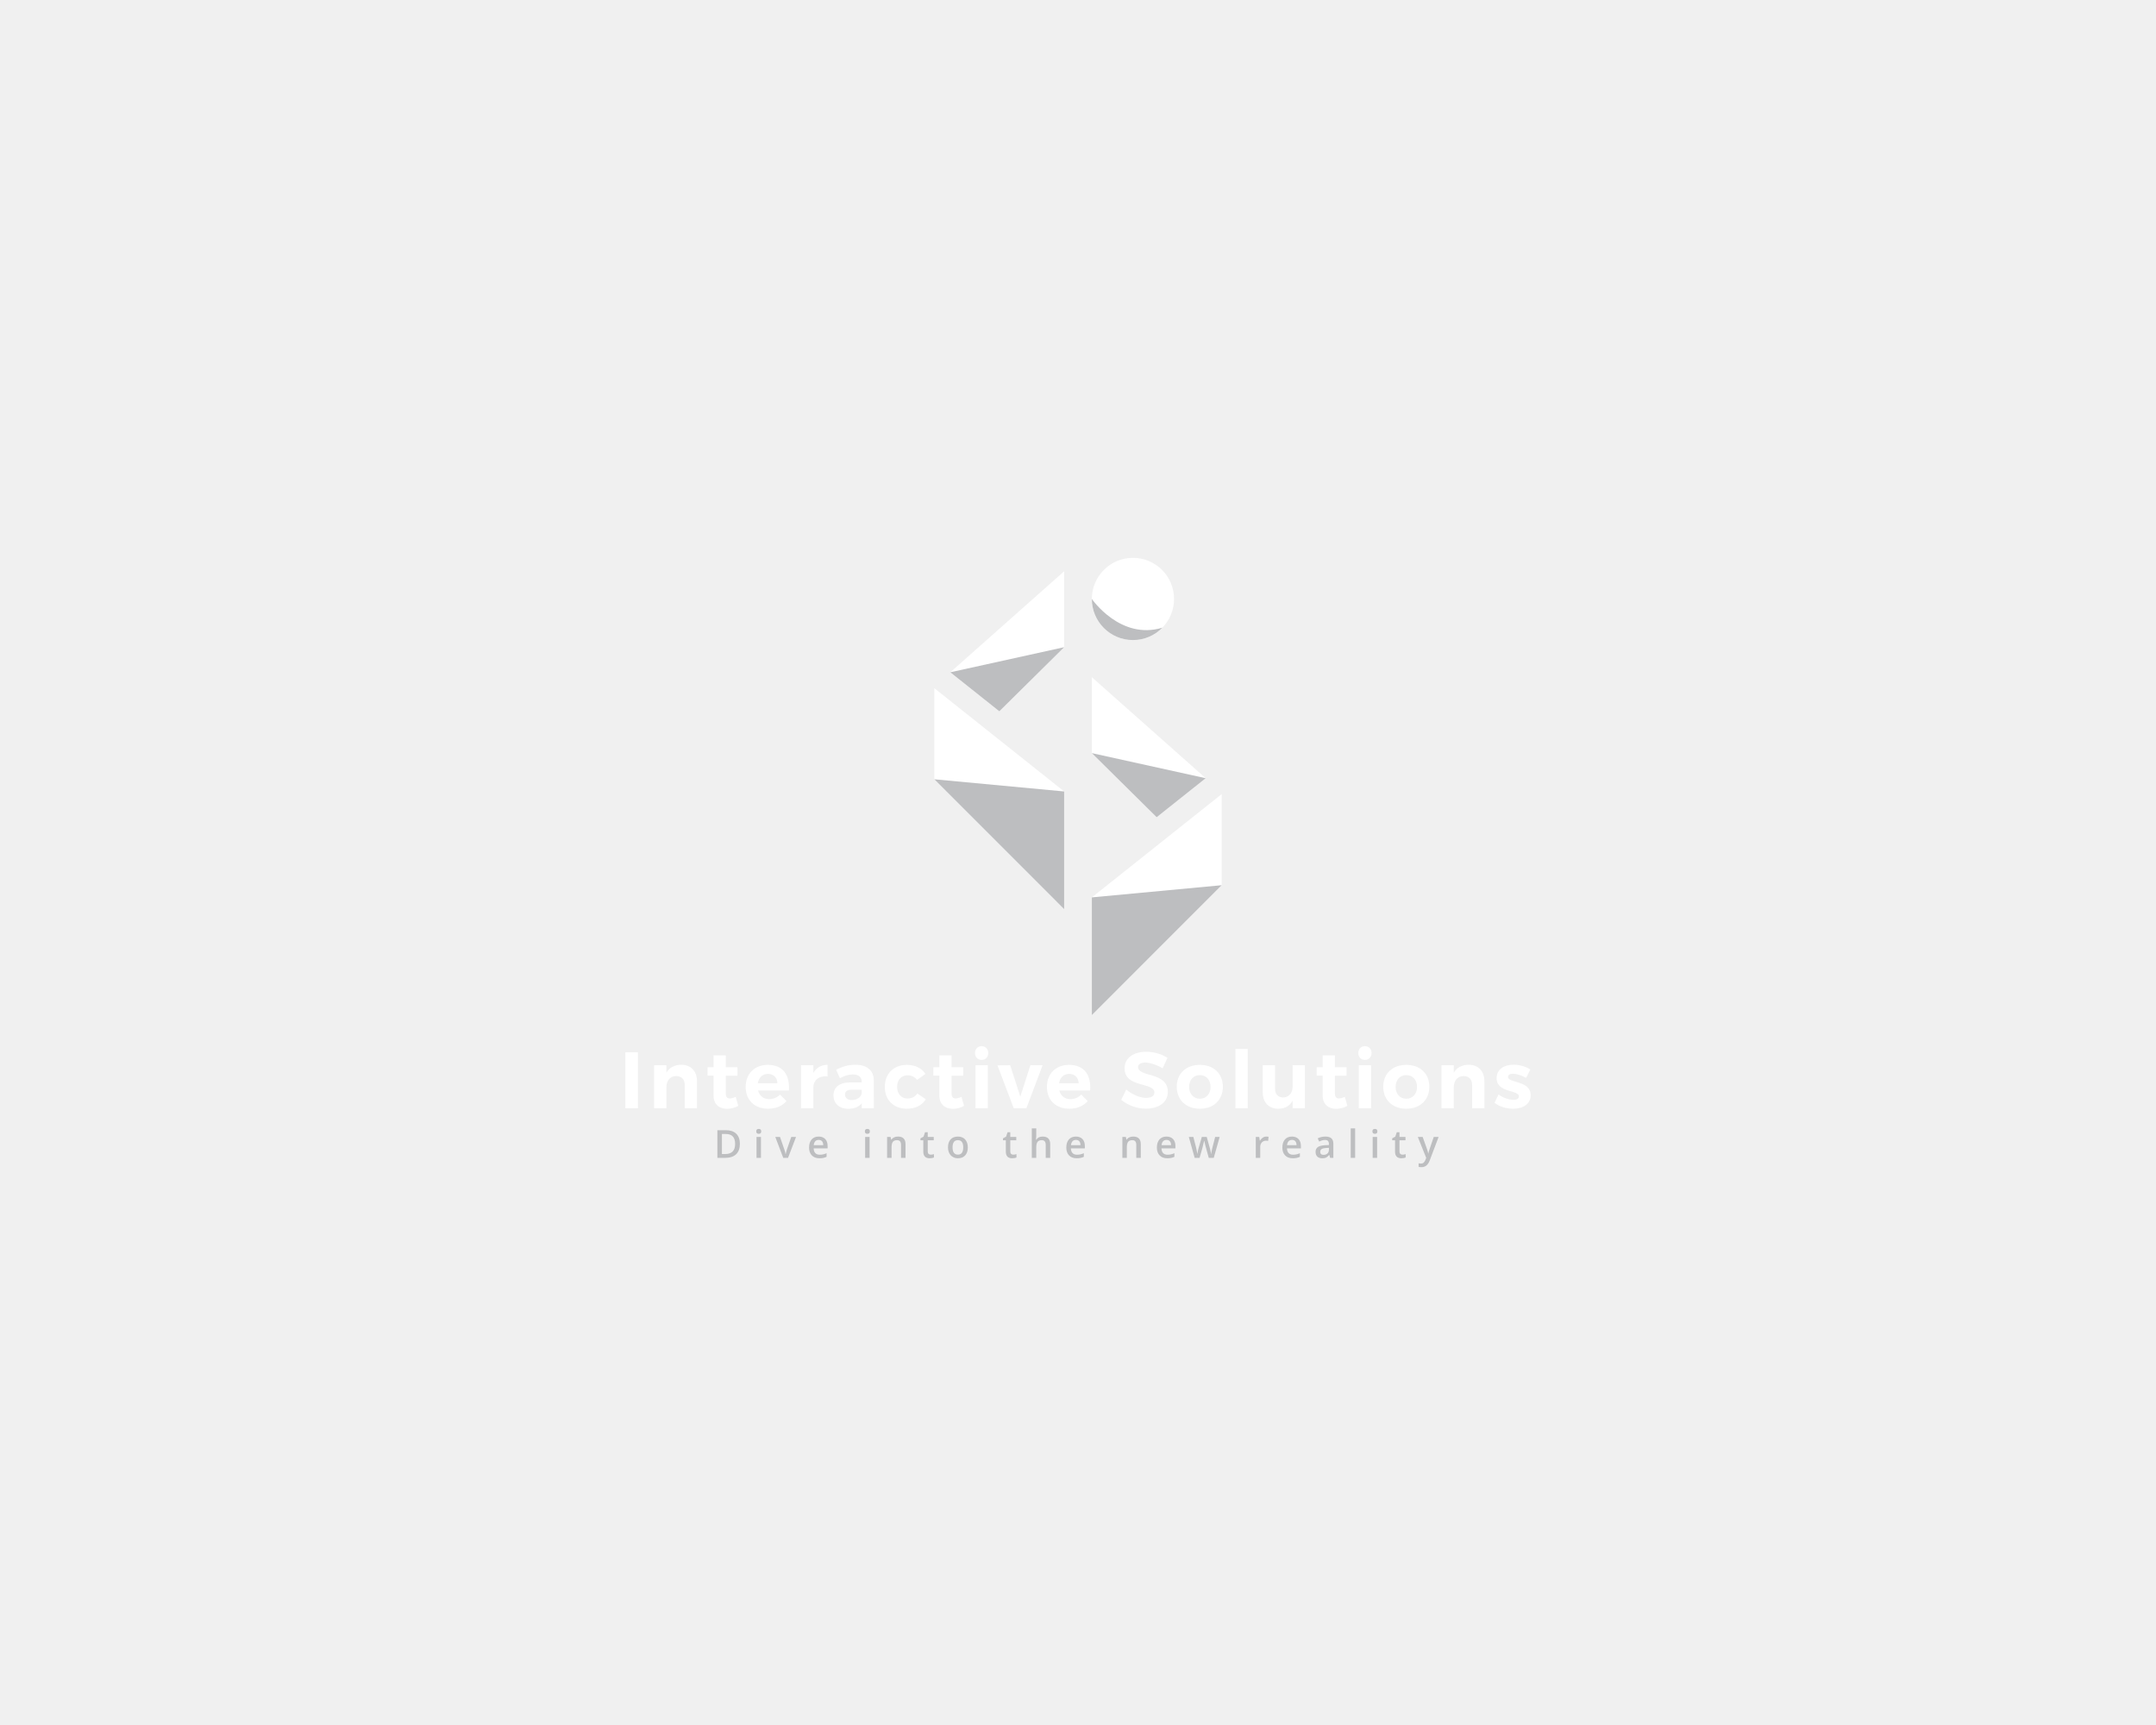
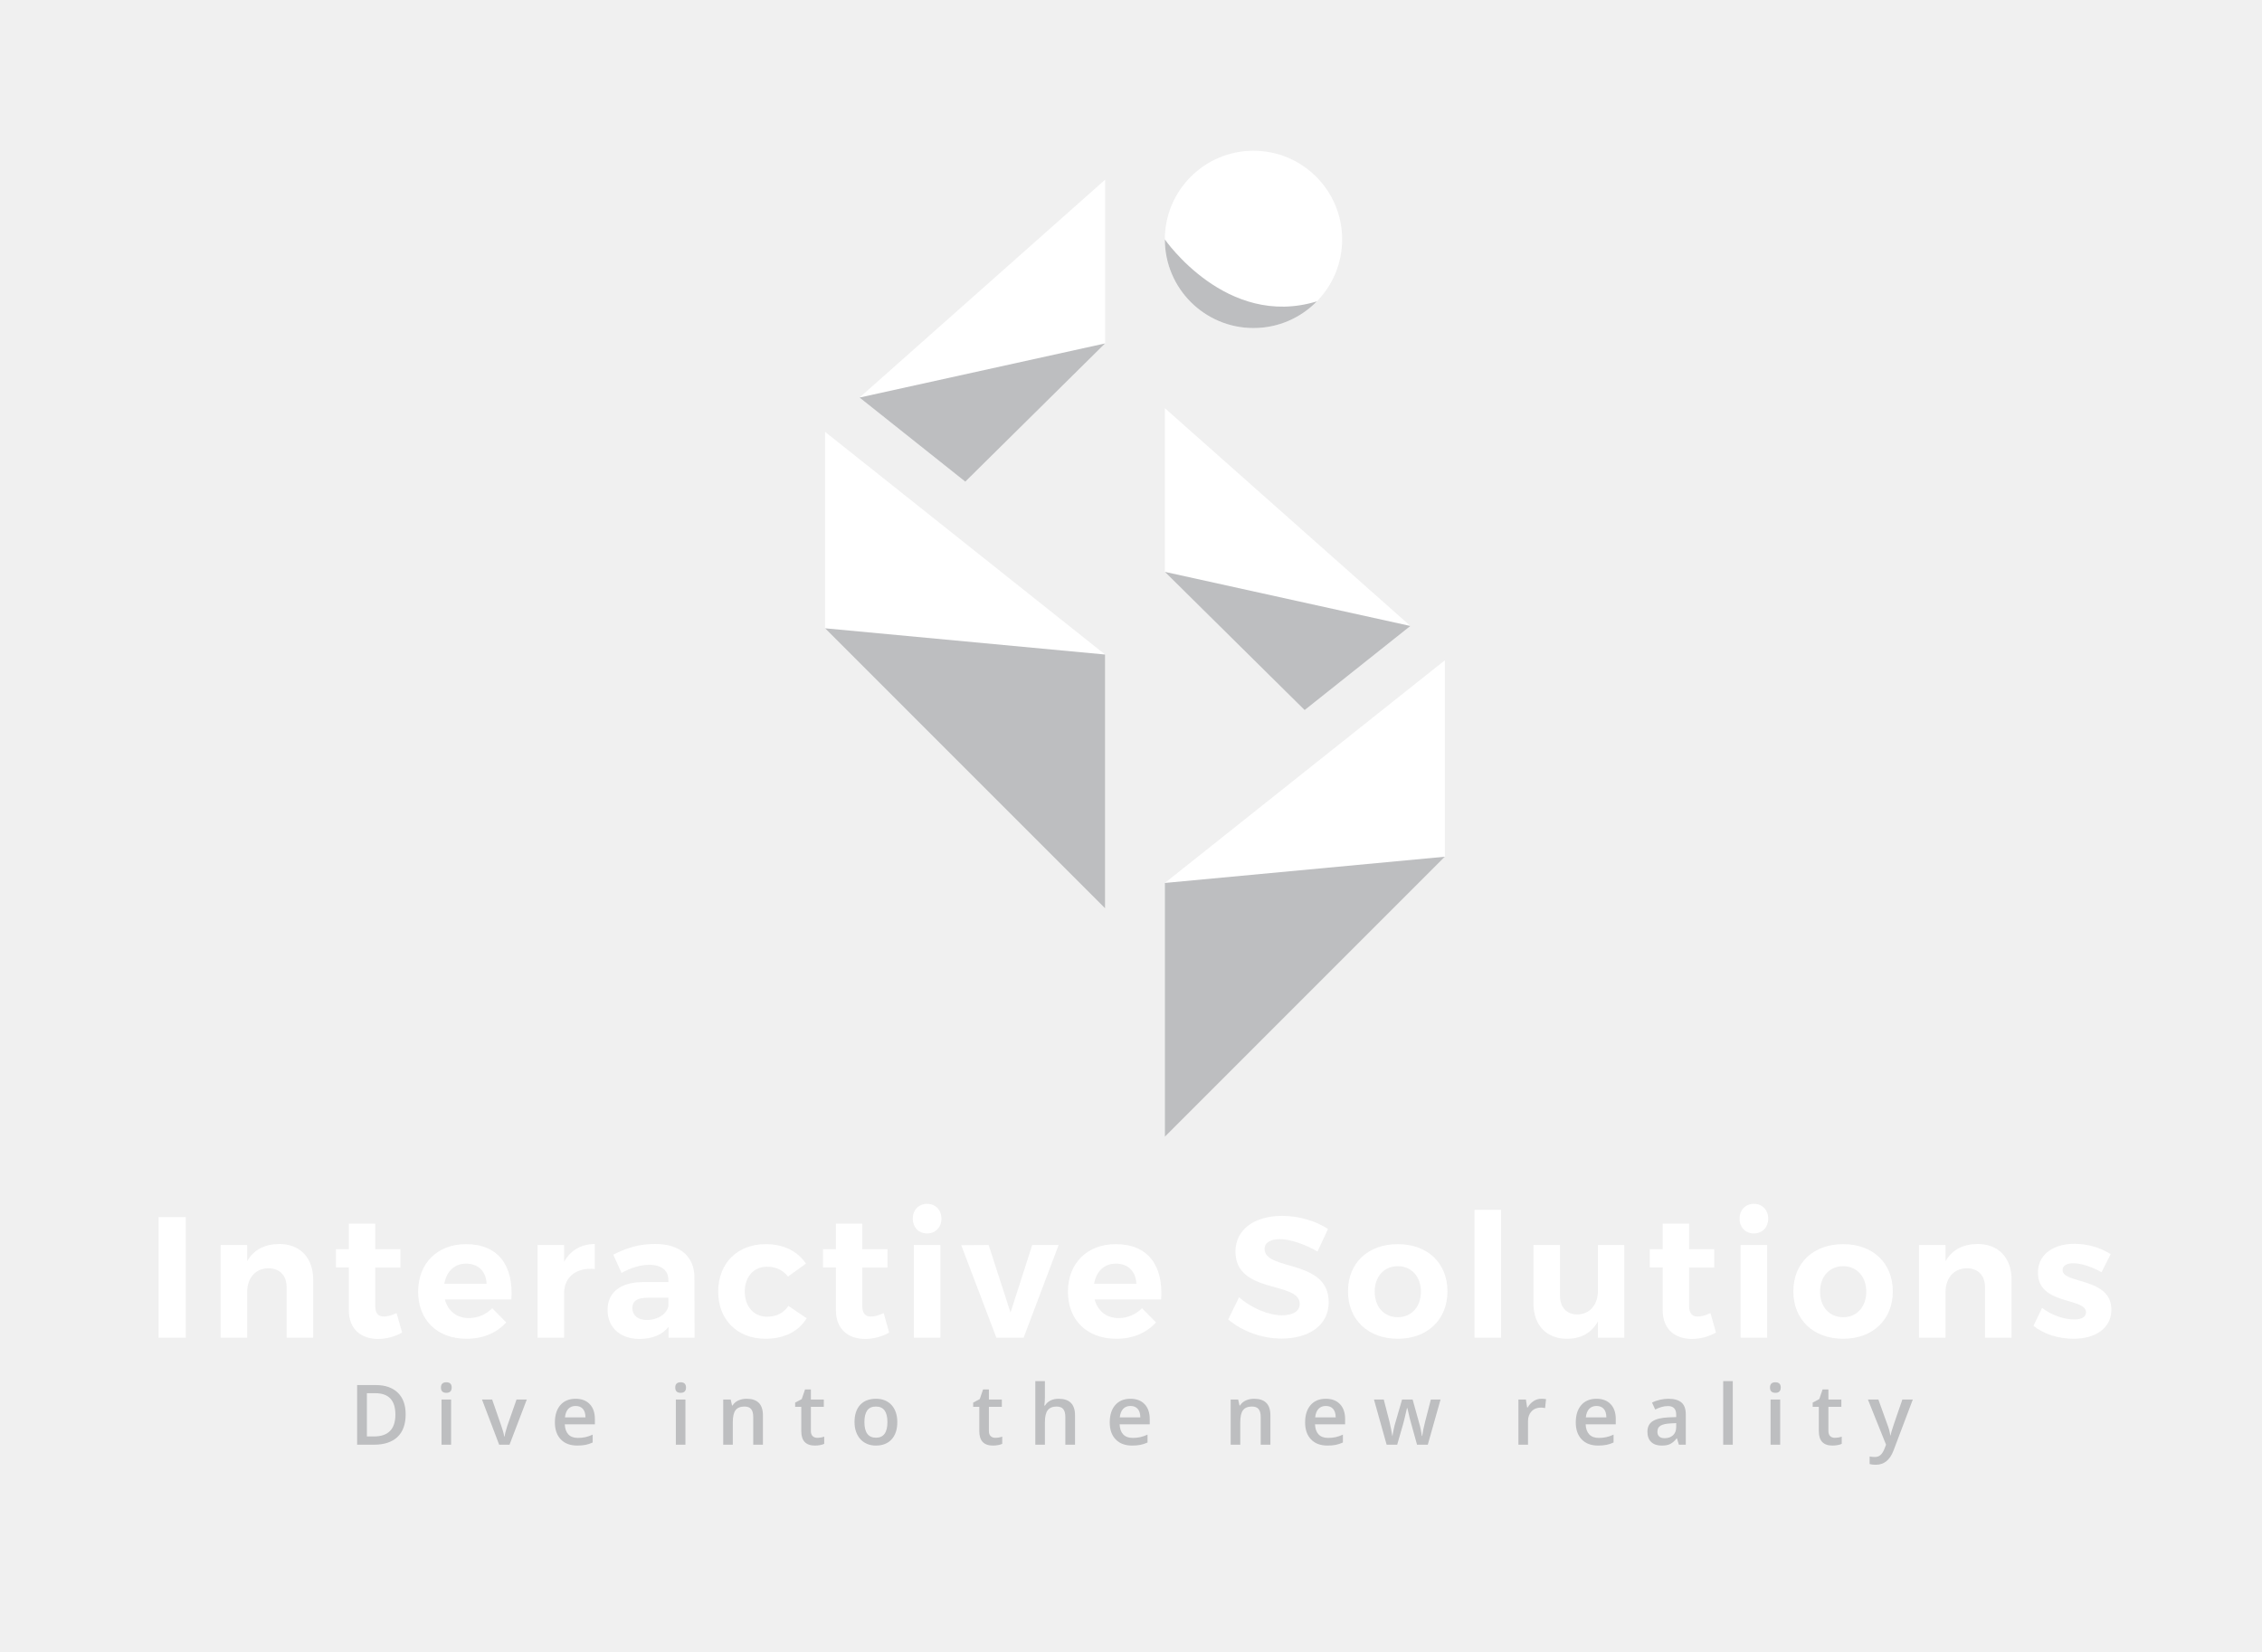
- <svg xmlns="http://www.w3.org/2000/svg" version="1.1" id="Layer_1" x="0px" y="0px" width="2500px" height="2000px" viewBox="0 0 2500 2000" enable-background="new 0 0 2500 2000" xml:space="preserve">
+ <svg xmlns="http://www.w3.org/2000/svg" xml:space="preserve" viewBox="639.868 565.732 1216 888" y="0px" x="0px" id="Layer_1" version="1.1" style="max-height: 500px" width="1216" height="888">
  <g>
    <g>
      <g>
-         <path fill="#FFFFFF" d="M725.113,1284.935v-64.861h14.64v64.861H725.113z" />
-         <path fill="#FFFFFF" d="M808.226,1253.617v31.317h-14.27v-27.149c0-6.299-3.706-10.191-9.821-10.191     c-7.134,0.094-11.397,5.466-11.397,12.787v24.554h-14.269v-49.851h14.269v8.711c3.521-6.208,9.451-9.175,17.234-9.266     C801.091,1234.529,808.226,1241.94,808.226,1253.617z" />
-         <path fill="#FFFFFF" d="M856.035,1282.154c-3.707,2.132-8.34,3.429-12.972,3.429c-8.896,0-15.66-5.096-15.66-15.38v-23.073     h-6.949v-9.82h6.949v-13.715h14.177v13.715h13.528v9.913H841.58v20.571c0,4.17,1.761,5.837,4.819,5.744     c1.853,0,4.077-0.648,6.671-1.852L856.035,1282.154z" />
-         <path fill="#FFFFFF" d="M914.779,1264.363h-35.766c1.667,6.304,6.486,10.01,12.88,10.01c4.725,0,9.173-1.854,12.602-5.282     l7.505,7.598c-5.004,5.56-12.325,8.804-21.313,8.804c-15.937,0-26.037-10.193-26.037-25.296c0-15.383,10.47-25.576,25.667-25.576     C907.829,1234.62,915.982,1246.204,914.779,1264.363z M901.436,1255.934c-0.185-6.579-4.447-10.842-11.026-10.842     c-6.301,0-10.563,4.263-11.675,10.842H901.436z" />
-         <path fill="#FFFFFF" d="M943.129,1244.072c3.428-6.114,9.08-9.452,16.493-9.543v13.436c-10.192-0.926-16.493,4.54-16.493,12.973     v23.997h-14.27v-49.851h14.27V1244.072z" />
-         <path fill="#FFFFFF" d="M999.279,1279.098c-3.336,4.17-8.71,6.485-15.661,6.485c-10.656,0-17.142-6.485-17.142-15.566     c0-9.358,6.764-14.919,18.995-15.009h13.714v-0.929c0-5.279-3.521-8.34-10.377-8.34c-4.449,0-9.637,1.483-14.826,4.356     l-4.448-9.822c7.413-3.706,13.806-5.744,22.517-5.744c13.343,0,21.033,6.67,21.126,17.883l0.093,32.522h-13.991V1279.098z      M999.186,1267.888v-4.45h-11.212c-5.467,0-8.155,1.668-8.155,5.653c0,3.799,2.966,6.301,7.784,6.301     C993.626,1275.392,998.352,1272.148,999.186,1267.888z" />
-         <path fill="#FFFFFF" d="M1073.125,1245.092l-9.637,6.949c-2.687-3.335-6.486-5.376-11.397-5.279     c-6.949,0-11.859,5.372-11.859,13.341c0,8.063,4.911,13.528,11.859,13.528c5.097,0,9.081-1.944,11.583-5.837l9.822,6.672     c-4.169,6.947-11.953,11.026-22.145,11.026c-15.104,0-25.389-10.193-25.389-25.296c0-15.289,10.286-25.576,25.574-25.576     C1061.08,1234.62,1068.677,1238.419,1073.125,1245.092z" />
-         <path fill="#FFFFFF" d="M1117.876,1282.154c-3.707,2.132-8.34,3.429-12.974,3.429c-8.894,0-15.658-5.096-15.658-15.38v-23.073     h-6.95v-9.82h6.95v-13.715h14.177v13.715h13.528v9.913h-13.528v20.571c0,4.17,1.76,5.837,4.818,5.744     c1.853,0,4.078-0.648,6.671-1.852L1117.876,1282.154z" />
-         <path fill="#FFFFFF" d="M1145.949,1220.908c0,4.631-3.151,7.969-7.691,7.969c-4.54,0-7.69-3.338-7.69-7.969     c0-4.635,3.15-7.969,7.69-7.969C1142.798,1212.939,1145.949,1216.273,1145.949,1220.908z M1131.124,1284.935v-49.851h14.27     v49.851H1131.124z" />
-         <path fill="#FFFFFF" d="M1175.505,1284.935l-18.902-49.757l14.732-0.094l11.768,36.322l11.675-36.322h14.178l-18.811,49.851     H1175.505z" />
-         <path fill="#FFFFFF" d="M1264.085,1264.363h-35.766c1.667,6.304,6.485,10.01,12.88,10.01c4.725,0,9.172-1.854,12.6-5.282     l7.507,7.598c-5.003,5.56-12.323,8.804-21.313,8.804c-15.938,0-26.036-10.193-26.036-25.296c0-15.383,10.47-25.576,25.665-25.576     C1257.137,1234.62,1265.29,1246.204,1264.085,1264.363z M1250.742,1255.934c-0.184-6.579-4.447-10.842-11.026-10.842     c-6.301,0-10.563,4.263-11.676,10.842H1250.742z" />
-         <path fill="#FFFFFF" d="M1353.774,1226.468l-5.652,12.138c-6.857-4.076-15.011-6.672-20.2-6.672     c-4.911,0-8.247,1.761-8.247,5.282c0,11.954,34.563,5.282,34.47,28.631c0,12.696-11.025,19.552-25.389,19.552     c-10.655,0-21.313-4.076-28.632-10.284l5.837-11.954c6.672,5.931,16.123,9.729,22.98,9.729c6.023,0,9.636-2.223,9.636-6.208     c0-12.231-34.562-5.096-34.562-28.076c0-11.768,10.1-19.181,25.111-19.181     C1338.208,1219.425,1347.287,1222.204,1353.774,1226.468z" />
-         <path fill="#FFFFFF" d="M1417.983,1260.01c0,15.195-10.748,25.482-26.686,25.482c-16.029,0-26.779-10.287-26.779-25.482     c0-15.289,10.75-25.39,26.779-25.39C1407.235,1234.62,1417.983,1244.721,1417.983,1260.01z M1378.881,1260.196     c0,8.152,5.005,13.712,12.417,13.712c7.32,0,12.416-5.56,12.416-13.712c0-8.155-5.096-13.715-12.416-13.715     C1383.886,1246.481,1378.881,1252.041,1378.881,1260.196z" />
-         <path fill="#FFFFFF" d="M1432.527,1284.935v-68.754h14.27v68.754H1432.527z" />
-         <path fill="#FFFFFF" d="M1513.048,1284.935h-14.179v-8.801c-3.429,6.301-9.173,9.358-16.679,9.358     c-11.025,0-17.977-7.32-17.977-19.088v-31.32h14.271v27.241c0,6.302,3.612,10.101,9.358,10.101     c6.856-0.091,11.025-5.467,11.025-12.693v-24.648h14.179V1284.935z" />
-         <path fill="#FFFFFF" d="M1562.338,1282.154c-3.707,2.132-8.34,3.429-12.974,3.429c-8.896,0-15.658-5.096-15.658-15.38v-23.073     h-6.95v-9.82h6.95v-13.715h14.176v13.715h13.528v9.913h-13.528v20.571c0,4.17,1.761,5.837,4.819,5.744     c1.852,0,4.077-0.648,6.673-1.852L1562.338,1282.154z" />
-         <path fill="#FFFFFF" d="M1590.411,1220.908c0,4.631-3.149,7.969-7.69,7.969c-4.542,0-7.691-3.338-7.691-7.969     c0-4.635,3.149-7.969,7.691-7.969C1587.262,1212.939,1590.411,1216.273,1590.411,1220.908z M1575.585,1284.935v-49.851h14.27     v49.851H1575.585z" />
-         <path fill="#FFFFFF" d="M1657.401,1260.01c0,15.195-10.75,25.482-26.688,25.482c-16.029,0-26.778-10.287-26.778-25.482     c0-15.289,10.749-25.39,26.778-25.39C1646.651,1234.62,1657.401,1244.721,1657.401,1260.01z M1618.299,1260.196     c0,8.152,5.004,13.712,12.415,13.712c7.321,0,12.416-5.56,12.416-13.712c0-8.155-5.095-13.715-12.416-13.715     C1623.303,1246.481,1618.299,1252.041,1618.299,1260.196z" />
-         <path fill="#FFFFFF" d="M1721.24,1253.617v31.317h-14.27v-27.149c0-6.299-3.707-10.191-9.823-10.191     c-7.134,0.094-11.396,5.466-11.396,12.787v24.554h-14.269v-49.851h14.269v8.711c3.521-6.208,9.452-9.175,17.235-9.266     C1714.105,1234.529,1721.24,1241.94,1721.24,1253.617z" />
-         <path fill="#FFFFFF" d="M1774.516,1239.996l-4.91,9.729c-5.467-3.061-11.025-4.818-15.197-4.818c-3.336,0-5.744,1.11-5.744,3.706     c0,7.504,26.314,3.705,26.223,21.313c0,10.19-8.988,15.566-20.294,15.566c-8.062,0-15.938-2.412-21.589-6.949l4.633-9.639     c5.189,3.985,11.859,6.21,17.327,6.21c3.616,0,6.301-1.206,6.301-3.892c0-7.969-25.851-3.706-25.851-21.22     c0-10.284,8.801-15.566,19.645-15.566C1761.913,1234.437,1768.956,1236.475,1774.516,1239.996z" />
+         <path d="M725.113,1284.935v-64.861h14.64v64.861H725.113z" fill="#FFFFFF" />
+         <path d="M808.226,1253.617v31.317h-14.27v-27.149c0-6.299-3.706-10.191-9.821-10.191     c-7.134,0.094-11.397,5.466-11.397,12.787v24.554h-14.269v-49.851h14.269v8.711c3.521-6.208,9.451-9.175,17.234-9.266     C801.091,1234.529,808.226,1241.94,808.226,1253.617z" fill="#FFFFFF" />
+         <path d="M856.035,1282.154c-3.707,2.132-8.34,3.429-12.972,3.429c-8.896,0-15.66-5.096-15.66-15.38v-23.073     h-6.949v-9.82h6.949v-13.715h14.177v13.715h13.528v9.913H841.58v20.571c0,4.17,1.761,5.837,4.819,5.744     c1.853,0,4.077-0.648,6.671-1.852L856.035,1282.154z" fill="#FFFFFF" />
+         <path d="M914.779,1264.363h-35.766c1.667,6.304,6.486,10.01,12.88,10.01c4.725,0,9.173-1.854,12.602-5.282     l7.505,7.598c-5.004,5.56-12.325,8.804-21.313,8.804c-15.937,0-26.037-10.193-26.037-25.296c0-15.383,10.47-25.576,25.667-25.576     C907.829,1234.62,915.982,1246.204,914.779,1264.363z M901.436,1255.934c-0.185-6.579-4.447-10.842-11.026-10.842     c-6.301,0-10.563,4.263-11.675,10.842H901.436z" fill="#FFFFFF" />
+         <path d="M943.129,1244.072c3.428-6.114,9.08-9.452,16.493-9.543v13.436c-10.192-0.926-16.493,4.54-16.493,12.973     v23.997h-14.27v-49.851h14.27V1244.072z" fill="#FFFFFF" />
+         <path d="M999.279,1279.098c-3.336,4.17-8.71,6.485-15.661,6.485c-10.656,0-17.142-6.485-17.142-15.566     c0-9.358,6.764-14.919,18.995-15.009h13.714v-0.929c0-5.279-3.521-8.34-10.377-8.34c-4.449,0-9.637,1.483-14.826,4.356     l-4.448-9.822c7.413-3.706,13.806-5.744,22.517-5.744c13.343,0,21.033,6.67,21.126,17.883l0.093,32.522h-13.991V1279.098z      M999.186,1267.888v-4.45h-11.212c-5.467,0-8.155,1.668-8.155,5.653c0,3.799,2.966,6.301,7.784,6.301     C993.626,1275.392,998.352,1272.148,999.186,1267.888z" fill="#FFFFFF" />
+         <path d="M1073.125,1245.092l-9.637,6.949c-2.687-3.335-6.486-5.376-11.397-5.279     c-6.949,0-11.859,5.372-11.859,13.341c0,8.063,4.911,13.528,11.859,13.528c5.097,0,9.081-1.944,11.583-5.837l9.822,6.672     c-4.169,6.947-11.953,11.026-22.145,11.026c-15.104,0-25.389-10.193-25.389-25.296c0-15.289,10.286-25.576,25.574-25.576     C1061.08,1234.62,1068.677,1238.419,1073.125,1245.092z" fill="#FFFFFF" />
+         <path d="M1117.876,1282.154c-3.707,2.132-8.34,3.429-12.974,3.429c-8.894,0-15.658-5.096-15.658-15.38v-23.073     h-6.95v-9.82h6.95v-13.715h14.177v13.715h13.528v9.913h-13.528v20.571c0,4.17,1.76,5.837,4.818,5.744     c1.853,0,4.078-0.648,6.671-1.852L1117.876,1282.154z" fill="#FFFFFF" />
+         <path d="M1145.949,1220.908c0,4.631-3.151,7.969-7.691,7.969c-4.54,0-7.69-3.338-7.69-7.969     c0-4.635,3.15-7.969,7.69-7.969C1142.798,1212.939,1145.949,1216.273,1145.949,1220.908z M1131.124,1284.935v-49.851h14.27     v49.851H1131.124z" fill="#FFFFFF" />
+         <path d="M1175.505,1284.935l-18.902-49.757l14.732-0.094l11.768,36.322l11.675-36.322h14.178l-18.811,49.851     H1175.505z" fill="#FFFFFF" />
+         <path d="M1264.085,1264.363h-35.766c1.667,6.304,6.485,10.01,12.88,10.01c4.725,0,9.172-1.854,12.6-5.282     l7.507,7.598c-5.003,5.56-12.323,8.804-21.313,8.804c-15.938,0-26.036-10.193-26.036-25.296c0-15.383,10.47-25.576,25.665-25.576     C1257.137,1234.62,1265.29,1246.204,1264.085,1264.363z M1250.742,1255.934c-0.184-6.579-4.447-10.842-11.026-10.842     c-6.301,0-10.563,4.263-11.676,10.842H1250.742z" fill="#FFFFFF" />
+         <path d="M1353.774,1226.468l-5.652,12.138c-6.857-4.076-15.011-6.672-20.2-6.672     c-4.911,0-8.247,1.761-8.247,5.282c0,11.954,34.563,5.282,34.47,28.631c0,12.696-11.025,19.552-25.389,19.552     c-10.655,0-21.313-4.076-28.632-10.284l5.837-11.954c6.672,5.931,16.123,9.729,22.98,9.729c6.023,0,9.636-2.223,9.636-6.208     c0-12.231-34.562-5.096-34.562-28.076c0-11.768,10.1-19.181,25.111-19.181     C1338.208,1219.425,1347.287,1222.204,1353.774,1226.468z" fill="#FFFFFF" />
+         <path d="M1417.983,1260.01c0,15.195-10.748,25.482-26.686,25.482c-16.029,0-26.779-10.287-26.779-25.482     c0-15.289,10.75-25.39,26.779-25.39C1407.235,1234.62,1417.983,1244.721,1417.983,1260.01z M1378.881,1260.196     c0,8.152,5.005,13.712,12.417,13.712c7.32,0,12.416-5.56,12.416-13.712c0-8.155-5.096-13.715-12.416-13.715     C1383.886,1246.481,1378.881,1252.041,1378.881,1260.196z" fill="#FFFFFF" />
+         <path d="M1432.527,1284.935v-68.754h14.27v68.754H1432.527z" fill="#FFFFFF" />
+         <path d="M1513.048,1284.935h-14.179v-8.801c-3.429,6.301-9.173,9.358-16.679,9.358     c-11.025,0-17.977-7.32-17.977-19.088v-31.32h14.271v27.241c0,6.302,3.612,10.101,9.358,10.101     c6.856-0.091,11.025-5.467,11.025-12.693v-24.648h14.179V1284.935z" fill="#FFFFFF" />
+         <path d="M1562.338,1282.154c-3.707,2.132-8.34,3.429-12.974,3.429c-8.896,0-15.658-5.096-15.658-15.38v-23.073     h-6.95v-9.82h6.95v-13.715h14.176v13.715h13.528v9.913h-13.528v20.571c0,4.17,1.761,5.837,4.819,5.744     c1.852,0,4.077-0.648,6.673-1.852L1562.338,1282.154z" fill="#FFFFFF" />
+         <path d="M1590.411,1220.908c0,4.631-3.149,7.969-7.69,7.969c-4.542,0-7.691-3.338-7.691-7.969     c0-4.635,3.149-7.969,7.691-7.969C1587.262,1212.939,1590.411,1216.273,1590.411,1220.908z M1575.585,1284.935v-49.851h14.27     v49.851H1575.585z" fill="#FFFFFF" />
+         <path d="M1657.401,1260.01c0,15.195-10.75,25.482-26.688,25.482c-16.029,0-26.778-10.287-26.778-25.482     c0-15.289,10.749-25.39,26.778-25.39C1646.651,1234.62,1657.401,1244.721,1657.401,1260.01z M1618.299,1260.196     c0,8.152,5.004,13.712,12.415,13.712c7.321,0,12.416-5.56,12.416-13.712c0-8.155-5.095-13.715-12.416-13.715     C1623.303,1246.481,1618.299,1252.041,1618.299,1260.196z" fill="#FFFFFF" />
+         <path d="M1721.24,1253.617v31.317h-14.27v-27.149c0-6.299-3.707-10.191-9.823-10.191     c-7.134,0.094-11.396,5.466-11.396,12.787v24.554h-14.269v-49.851h14.269v8.711c3.521-6.208,9.452-9.175,17.235-9.266     C1714.105,1234.529,1721.24,1241.94,1721.24,1253.617z" fill="#FFFFFF" />
+         <path d="M1774.516,1239.996l-4.91,9.729c-5.467-3.061-11.025-4.818-15.197-4.818c-3.336,0-5.744,1.11-5.744,3.706     c0,7.504,26.314,3.705,26.223,21.313c0,10.19-8.988,15.566-20.294,15.566c-8.062,0-15.938-2.412-21.589-6.949l4.633-9.639     c5.189,3.985,11.859,6.21,17.327,6.21c3.616,0,6.301-1.206,6.301-3.892c0-7.969-25.851-3.706-25.851-21.22     c0-10.284,8.801-15.566,19.645-15.566C1761.913,1234.437,1768.956,1236.475,1774.516,1239.996z" fill="#FFFFFF" />
      </g>
    </g>
    <g>
-       <path fill="#bdbec0" d="M857.938,1326.108c0,5.329-1.461,9.384-4.383,12.169c-2.922,2.783-7.168,4.176-12.735,4.176h-8.972    v-32.072h9.951c5.122,0,9.093,1.366,11.912,4.1C856.527,1317.214,857.938,1321.088,857.938,1326.108z M852.421,1326.261    c0-7.662-3.592-11.497-10.775-11.497h-4.538v23.255h3.712C848.553,1338.019,852.421,1334.101,852.421,1326.261z" />
-       <path fill="#bdbec0" d="M876.913,1311.722c0-1.891,0.961-2.835,2.887-2.835c1.924,0,2.886,0.944,2.886,2.835    s-0.962,2.837-2.886,2.837C877.874,1314.559,876.913,1313.612,876.913,1311.722z M882.377,1342.453h-5.156v-24.285h5.156V1342.453    z" />
-       <path fill="#bdbec0" d="M908.208,1342.453l-9.229-24.285h5.464l4.9,14.127c0.412,1.203,0.754,2.277,1.03,3.221    c0.274,0.947,0.446,1.782,0.516,2.503h0.206c0.104-0.962,0.601-2.871,1.497-5.724l4.948-14.127h5.518l-9.28,24.285H908.208z" />
-       <path fill="#bdbec0" d="M950.229,1342.917c-3.813,0-6.778-1.11-8.893-3.327s-3.172-5.251-3.172-9.1    c0-3.951,0.98-7.063,2.939-9.332c1.96-2.27,4.691-3.402,8.198-3.402c3.23,0,5.767,0.962,7.604,2.886    c1.84,1.927,2.76,4.608,2.76,8.044v2.785h-16.191c0.104,2.37,0.749,4.186,1.934,5.438c1.185,1.256,2.878,1.883,5.078,1.883    c1.444,0,2.775-0.13,3.997-0.387c1.219-0.259,2.552-0.713,3.996-1.366v4.229c-1.272,0.583-2.552,1.006-3.84,1.263    C953.35,1342.787,951.88,1342.917,950.229,1342.917z M949.302,1321.622c-1.649,0-2.963,0.523-3.945,1.571    c-0.979,1.051-1.573,2.57-1.778,4.564h11.034c-0.034-2.062-0.515-3.603-1.444-4.613    C952.241,1322.131,950.951,1321.622,949.302,1321.622z" />
-       <path fill="#bdbec0" d="M1002.873,1311.722c0-1.891,0.963-2.835,2.888-2.835c1.924,0,2.888,0.944,2.888,2.835    s-0.963,2.837-2.888,2.837C1003.836,1314.559,1002.873,1313.612,1002.873,1311.722z M1008.339,1342.453h-5.155v-24.285h5.155    V1342.453z" />
-       <path fill="#bdbec0" d="M1049.999,1342.453h-5.208v-14.952c0-1.856-0.37-3.249-1.11-4.178c-0.739-0.929-1.932-1.393-3.582-1.393    c-2.201,0-3.799,0.646-4.796,1.935c-0.997,1.289-1.494,3.446-1.494,6.47v12.118h-5.156v-24.285h4.021l0.722,3.197h0.258    c0.722-1.17,1.753-2.064,3.095-2.684c1.338-0.617,2.835-0.926,4.484-0.926c5.844,0,8.766,2.956,8.766,8.868V1342.453z" />
-       <path fill="#bdbec0" d="M1079.182,1338.739c1.27,0,2.526-0.205,3.764-0.617v3.866c-0.551,0.275-1.281,0.498-2.191,0.669    c-0.91,0.174-1.849,0.26-2.81,0.26c-4.882,0-7.322-2.578-7.322-7.735v-13.096h-3.3v-2.269l3.557-1.909l1.753-5.154h3.146v5.414    h6.959v3.918h-6.959v12.994c0,1.237,0.316,2.155,0.953,2.757C1077.369,1338.438,1078.185,1338.739,1079.182,1338.739z" />
-       <path fill="#bdbec0" d="M1122.234,1330.285c0,3.952-1.015,7.046-3.041,9.278c-2.03,2.235-4.865,3.354-8.509,3.354    c-1.719,0-3.283-0.301-4.691-0.902c-1.41-0.602-2.613-1.452-3.61-2.552c-0.998-1.1-1.771-2.425-2.32-3.971    c-0.551-1.548-0.825-3.282-0.825-5.207c0-3.954,1.004-7.029,3.016-9.23c2.011-2.199,4.873-3.299,8.585-3.299    c1.753,0,3.334,0.29,4.743,0.876c1.409,0.584,2.604,1.419,3.583,2.5c0.98,1.084,1.737,2.398,2.271,3.944    C1121.967,1326.624,1122.234,1328.359,1122.234,1330.285z M1104.549,1330.285c0,5.602,2.08,8.404,6.239,8.404    c4.09,0,6.136-2.803,6.136-8.404c0-5.569-2.063-8.354-6.187-8.354c-2.167,0-3.739,0.724-4.719,2.168    C1105.038,1325.54,1104.549,1327.602,1104.549,1330.285z" />
-       <path fill="#bdbec0" d="M1174.876,1338.739c1.271,0,2.527-0.205,3.765-0.617v3.866c-0.55,0.275-1.281,0.498-2.192,0.669    c-0.911,0.174-1.848,0.26-2.811,0.26c-4.879,0-7.319-2.578-7.319-7.735v-13.096h-3.3v-2.269l3.557-1.909l1.753-5.154h3.145v5.414    h6.961v3.918h-6.961v12.994c0,1.237,0.317,2.155,0.955,2.757C1173.064,1338.438,1173.88,1338.739,1174.876,1338.739z" />
-       <path fill="#bdbec0" d="M1217.775,1342.453h-5.208v-14.952c0-1.856-0.37-3.249-1.108-4.178c-0.74-0.929-1.933-1.393-3.583-1.393    c-2.166,0-3.755,0.656-4.771,1.96c-1.015,1.308-1.52,3.473-1.52,6.496v12.066h-5.156v-34.186h5.156v8.716    c0,1.374-0.104,2.85-0.311,4.432h0.362c0.687-1.167,1.66-2.069,2.913-2.705c1.254-0.638,2.725-0.954,4.409-0.954    c5.878,0,8.818,2.956,8.818,8.868V1342.453z" />
-       <path fill="#bdbec0" d="M1248.504,1342.917c-3.816,0-6.781-1.11-8.895-3.327s-3.169-5.251-3.169-9.1    c0-3.951,0.977-7.063,2.938-9.332c1.958-2.27,4.69-3.402,8.196-3.402c3.231,0,5.767,0.962,7.607,2.886    c1.836,1.927,2.758,4.608,2.758,8.044v2.785h-16.19c0.103,2.37,0.747,4.186,1.933,5.438c1.187,1.256,2.878,1.883,5.079,1.883    c1.443,0,2.774-0.13,3.996-0.387c1.22-0.259,2.553-0.713,3.995-1.366v4.229c-1.271,0.583-2.551,1.006-3.841,1.263    C1251.623,1342.787,1250.154,1342.917,1248.504,1342.917z M1247.575,1321.622c-1.65,0-2.964,0.523-3.944,1.571    c-0.979,1.051-1.573,2.57-1.779,4.564h11.034c-0.034-2.062-0.516-3.603-1.445-4.613    C1250.515,1322.131,1249.225,1321.622,1247.575,1321.622z" />
-       <path fill="#bdbec0" d="M1322.802,1342.453h-5.207v-14.952c0-1.856-0.369-3.249-1.108-4.178s-1.934-1.393-3.584-1.393    c-2.2,0-3.8,0.646-4.794,1.935c-0.997,1.289-1.495,3.446-1.495,6.47v12.118h-5.158v-24.285h4.022l0.724,3.197h0.256    c0.723-1.17,1.754-2.064,3.094-2.684c1.341-0.617,2.836-0.926,4.486-0.926c5.844,0,8.765,2.956,8.765,8.868V1342.453z" />
-       <path fill="#bdbec0" d="M1353.533,1342.917c-3.817,0-6.781-1.11-8.895-3.327c-2.115-2.217-3.173-5.251-3.173-9.1    c0-3.951,0.98-7.063,2.939-9.332c1.96-2.27,4.692-3.402,8.199-3.402c3.231,0,5.766,0.962,7.604,2.886    c1.84,1.927,2.762,4.608,2.762,8.044v2.785h-16.191c0.101,2.37,0.746,4.186,1.932,5.438c1.188,1.256,2.88,1.883,5.081,1.883    c1.445,0,2.774-0.13,3.995-0.387c1.22-0.259,2.554-0.713,3.995-1.366v4.229c-1.271,0.583-2.55,1.006-3.84,1.263    S1355.184,1342.917,1353.533,1342.917z M1352.604,1321.622c-1.65,0-2.968,0.523-3.942,1.571c-0.981,1.051-1.575,2.57-1.783,4.564    h11.035c-0.033-2.062-0.515-3.603-1.443-4.613C1355.541,1322.131,1354.254,1321.622,1352.604,1321.622z" />
-       <path fill="#bdbec0" d="M1401.638,1342.453l-3.146-11.343c-0.174-0.586-0.436-1.574-0.799-2.967    c-0.36-1.393-0.781-3.187-1.263-5.389h-0.206c-0.86,3.888-1.531,6.688-2.012,8.404l-3.25,11.294h-5.671l-6.806-24.285h5.261    l3.095,11.962c0.341,1.479,0.635,2.843,0.875,4.098c0.241,1.257,0.446,2.417,0.617,3.479h0.106    c0.064-0.479,0.161-1.048,0.284-1.701c0.117-0.65,0.244-1.304,0.385-1.957c0.136-0.654,0.274-1.256,0.411-1.806    c0.136-0.55,0.259-0.979,0.361-1.288l3.712-12.787h5.674l3.556,12.787c0.104,0.309,0.23,0.772,0.386,1.393    c0.156,0.619,0.3,1.271,0.438,1.957c0.138,0.688,0.26,1.341,0.362,1.961c0.102,0.617,0.172,1.102,0.207,1.441h0.206    c0.206-1.786,0.721-4.313,1.546-7.577l3.094-11.962h5.209l-6.858,24.285H1401.638z" />
-       <path fill="#bdbec0" d="M1468.409,1317.756c1.135,0,1.993,0.07,2.578,0.205l-0.515,4.794c-0.794-0.168-1.549-0.257-2.271-0.257    c-2.062,0-3.729,0.67-5.001,2.01c-1.272,1.341-1.906,3.094-1.906,5.262v12.684h-5.156v-24.285h4.021l0.671,4.278h0.257    c0.824-1.444,1.882-2.585,3.169-3.428C1465.547,1318.176,1466.932,1317.756,1468.409,1317.756z" />
-       <path fill="#bdbec0" d="M1499.034,1342.917c-3.814,0-6.779-1.11-8.893-3.327c-2.114-2.217-3.173-5.251-3.173-9.1    c0-3.951,0.98-7.063,2.94-9.332c1.958-2.27,4.692-3.402,8.198-3.402c3.23,0,5.765,0.962,7.603,2.886    c1.84,1.927,2.762,4.608,2.762,8.044v2.785h-16.189c0.101,2.37,0.745,4.186,1.931,5.438c1.188,1.256,2.879,1.883,5.081,1.883    c1.444,0,2.774-0.13,3.996-0.387c1.219-0.259,2.55-0.713,3.995-1.366v4.229c-1.271,0.583-2.553,1.006-3.841,1.263    C1502.155,1342.787,1500.687,1342.917,1499.034,1342.917z M1498.107,1321.622c-1.65,0-2.967,0.523-3.944,1.571    c-0.98,1.051-1.574,2.57-1.78,4.564h11.035c-0.033-2.062-0.519-3.603-1.445-4.613    C1501.045,1322.131,1499.758,1321.622,1498.107,1321.622z" />
-       <path fill="#bdbec0" d="M1542.397,1342.453l-1.03-3.405h-0.157c-0.583,0.724-1.159,1.333-1.726,1.831s-1.171,0.902-1.806,1.213    c-0.636,0.309-1.324,0.524-2.06,0.646c-0.741,0.116-1.576,0.179-2.504,0.179c-2.407,0-4.278-0.644-5.619-1.935    c-1.342-1.289-2.011-3.119-2.011-5.49c0-2.543,0.919-4.426,2.758-5.647c1.84-1.219,4.684-1.916,8.534-2.087l4.176-0.156v-1.286    c0-3.096-1.478-4.642-4.433-4.642c-1.238,0-2.433,0.182-3.585,0.542c-1.15,0.36-2.242,0.799-3.273,1.314l-1.703-3.713    c1.342-0.688,2.793-1.203,4.359-1.548c1.563-0.343,3.034-0.514,4.405-0.514c3.128,0,5.476,0.661,7.041,1.983    c1.562,1.325,2.345,3.446,2.345,6.369v16.345H1542.397z M1534.716,1338.946c1.889,0,3.4-0.523,4.535-1.573    c1.135-1.048,1.702-2.519,1.702-4.406v-2.116l-3.146,0.156c-2.407,0.138-4.168,0.542-5.283,1.211    c-1.117,0.671-1.677,1.778-1.677,3.327c0,1.065,0.327,1.897,0.98,2.499C1532.48,1338.646,1533.442,1338.946,1534.716,1338.946z" />
-       <path fill="#bdbec0" d="M1571.373,1342.453h-5.156v-34.186h5.156V1342.453z" />
-       <path fill="#bdbec0" d="M1591.379,1311.722c0-1.891,0.961-2.835,2.887-2.835c1.925,0,2.889,0.944,2.889,2.835    s-0.964,2.837-2.889,2.837C1592.34,1314.559,1591.379,1313.612,1591.379,1311.722z M1596.844,1342.453h-5.156v-24.285h5.156    V1342.453z" />
-       <path fill="#bdbec0" d="M1626.18,1338.739c1.273,0,2.527-0.205,3.766-0.617v3.866c-0.551,0.275-1.281,0.498-2.192,0.669    c-0.909,0.174-1.847,0.26-2.809,0.26c-4.883,0-7.321-2.578-7.321-7.735v-13.096h-3.3v-2.269l3.557-1.909l1.754-5.154h3.146v5.414    h6.961v3.918h-6.961v12.994c0,1.237,0.317,2.155,0.953,2.757C1624.37,1338.438,1625.185,1338.739,1626.18,1338.739z" />
-       <path fill="#bdbec0" d="M1644.023,1318.168h5.618l4.951,13.767c0.378,0.996,0.687,1.95,0.926,2.86    c0.239,0.913,0.432,1.797,0.568,2.658h0.155c0.067-0.415,0.129-0.742,0.181-0.982c0.05-0.239,0.128-0.54,0.23-0.9    c0.101-0.36,0.259-0.868,0.466-1.521c0.204-0.654,0.522-1.624,0.954-2.912c0.429-1.292,1.006-2.975,1.724-5.055    c0.723-2.079,1.633-4.717,2.735-7.914h5.619l-10.415,27.531c-1.926,5.021-5.067,7.53-9.436,7.53c-0.585,0-1.152-0.025-1.701-0.077    c-0.55-0.053-1.101-0.148-1.649-0.286v-4.071c0.858,0.172,1.752,0.26,2.681,0.26c1.271,0.031,2.318-0.321,3.145-1.058    c0.826-0.739,1.529-1.831,2.114-3.275l0.878-2.269L1644.023,1318.168z" />
+       <path d="M857.938,1326.108c0,5.329-1.461,9.384-4.383,12.169c-2.922,2.783-7.168,4.176-12.735,4.176h-8.972    v-32.072h9.951c5.122,0,9.093,1.366,11.912,4.1C856.527,1317.214,857.938,1321.088,857.938,1326.108z M852.421,1326.261    c0-7.662-3.592-11.497-10.775-11.497h-4.538v23.255h3.712C848.553,1338.019,852.421,1334.101,852.421,1326.261z" fill="#bdbec0" />
+       <path d="M876.913,1311.722c0-1.891,0.961-2.835,2.887-2.835c1.924,0,2.886,0.944,2.886,2.835    s-0.962,2.837-2.886,2.837C877.874,1314.559,876.913,1313.612,876.913,1311.722z M882.377,1342.453h-5.156v-24.285h5.156V1342.453    z" fill="#bdbec0" />
+       <path d="M908.208,1342.453l-9.229-24.285h5.464l4.9,14.127c0.412,1.203,0.754,2.277,1.03,3.221    c0.274,0.947,0.446,1.782,0.516,2.503h0.206c0.104-0.962,0.601-2.871,1.497-5.724l4.948-14.127h5.518l-9.28,24.285H908.208z" fill="#bdbec0" />
+       <path d="M950.229,1342.917c-3.813,0-6.778-1.11-8.893-3.327s-3.172-5.251-3.172-9.1    c0-3.951,0.98-7.063,2.939-9.332c1.96-2.27,4.691-3.402,8.198-3.402c3.23,0,5.767,0.962,7.604,2.886    c1.84,1.927,2.76,4.608,2.76,8.044v2.785h-16.191c0.104,2.37,0.749,4.186,1.934,5.438c1.185,1.256,2.878,1.883,5.078,1.883    c1.444,0,2.775-0.13,3.997-0.387c1.219-0.259,2.552-0.713,3.996-1.366v4.229c-1.272,0.583-2.552,1.006-3.84,1.263    C953.35,1342.787,951.88,1342.917,950.229,1342.917z M949.302,1321.622c-1.649,0-2.963,0.523-3.945,1.571    c-0.979,1.051-1.573,2.57-1.778,4.564h11.034c-0.034-2.062-0.515-3.603-1.444-4.613    C952.241,1322.131,950.951,1321.622,949.302,1321.622z" fill="#bdbec0" />
+       <path d="M1002.873,1311.722c0-1.891,0.963-2.835,2.888-2.835c1.924,0,2.888,0.944,2.888,2.835    s-0.963,2.837-2.888,2.837C1003.836,1314.559,1002.873,1313.612,1002.873,1311.722z M1008.339,1342.453h-5.155v-24.285h5.155    V1342.453z" fill="#bdbec0" />
+       <path d="M1049.999,1342.453h-5.208v-14.952c0-1.856-0.37-3.249-1.11-4.178c-0.739-0.929-1.932-1.393-3.582-1.393    c-2.201,0-3.799,0.646-4.796,1.935c-0.997,1.289-1.494,3.446-1.494,6.47v12.118h-5.156v-24.285h4.021l0.722,3.197h0.258    c0.722-1.17,1.753-2.064,3.095-2.684c1.338-0.617,2.835-0.926,4.484-0.926c5.844,0,8.766,2.956,8.766,8.868V1342.453z" fill="#bdbec0" />
+       <path d="M1079.182,1338.739c1.27,0,2.526-0.205,3.764-0.617v3.866c-0.551,0.275-1.281,0.498-2.191,0.669    c-0.91,0.174-1.849,0.26-2.81,0.26c-4.882,0-7.322-2.578-7.322-7.735v-13.096h-3.3v-2.269l3.557-1.909l1.753-5.154h3.146v5.414    h6.959v3.918h-6.959v12.994c0,1.237,0.316,2.155,0.953,2.757C1077.369,1338.438,1078.185,1338.739,1079.182,1338.739z" fill="#bdbec0" />
+       <path d="M1122.234,1330.285c0,3.952-1.015,7.046-3.041,9.278c-2.03,2.235-4.865,3.354-8.509,3.354    c-1.719,0-3.283-0.301-4.691-0.902c-1.41-0.602-2.613-1.452-3.61-2.552c-0.998-1.1-1.771-2.425-2.32-3.971    c-0.551-1.548-0.825-3.282-0.825-5.207c0-3.954,1.004-7.029,3.016-9.23c2.011-2.199,4.873-3.299,8.585-3.299    c1.753,0,3.334,0.29,4.743,0.876c1.409,0.584,2.604,1.419,3.583,2.5c0.98,1.084,1.737,2.398,2.271,3.944    C1121.967,1326.624,1122.234,1328.359,1122.234,1330.285z M1104.549,1330.285c0,5.602,2.08,8.404,6.239,8.404    c4.09,0,6.136-2.803,6.136-8.404c0-5.569-2.063-8.354-6.187-8.354c-2.167,0-3.739,0.724-4.719,2.168    C1105.038,1325.54,1104.549,1327.602,1104.549,1330.285z" fill="#bdbec0" />
+       <path d="M1174.876,1338.739c1.271,0,2.527-0.205,3.765-0.617v3.866c-0.55,0.275-1.281,0.498-2.192,0.669    c-0.911,0.174-1.848,0.26-2.811,0.26c-4.879,0-7.319-2.578-7.319-7.735v-13.096h-3.3v-2.269l3.557-1.909l1.753-5.154h3.145v5.414    h6.961v3.918h-6.961v12.994c0,1.237,0.317,2.155,0.955,2.757C1173.064,1338.438,1173.88,1338.739,1174.876,1338.739z" fill="#bdbec0" />
+       <path d="M1217.775,1342.453h-5.208v-14.952c0-1.856-0.37-3.249-1.108-4.178c-0.74-0.929-1.933-1.393-3.583-1.393    c-2.166,0-3.755,0.656-4.771,1.96c-1.015,1.308-1.52,3.473-1.52,6.496v12.066h-5.156v-34.186h5.156v8.716    c0,1.374-0.104,2.85-0.311,4.432h0.362c0.687-1.167,1.66-2.069,2.913-2.705c1.254-0.638,2.725-0.954,4.409-0.954    c5.878,0,8.818,2.956,8.818,8.868V1342.453z" fill="#bdbec0" />
+       <path d="M1248.504,1342.917c-3.816,0-6.781-1.11-8.895-3.327s-3.169-5.251-3.169-9.1    c0-3.951,0.977-7.063,2.938-9.332c1.958-2.27,4.69-3.402,8.196-3.402c3.231,0,5.767,0.962,7.607,2.886    c1.836,1.927,2.758,4.608,2.758,8.044v2.785h-16.19c0.103,2.37,0.747,4.186,1.933,5.438c1.187,1.256,2.878,1.883,5.079,1.883    c1.443,0,2.774-0.13,3.996-0.387c1.22-0.259,2.553-0.713,3.995-1.366v4.229c-1.271,0.583-2.551,1.006-3.841,1.263    C1251.623,1342.787,1250.154,1342.917,1248.504,1342.917z M1247.575,1321.622c-1.65,0-2.964,0.523-3.944,1.571    c-0.979,1.051-1.573,2.57-1.779,4.564h11.034c-0.034-2.062-0.516-3.603-1.445-4.613    C1250.515,1322.131,1249.225,1321.622,1247.575,1321.622z" fill="#bdbec0" />
+       <path d="M1322.802,1342.453h-5.207v-14.952c0-1.856-0.369-3.249-1.108-4.178s-1.934-1.393-3.584-1.393    c-2.2,0-3.8,0.646-4.794,1.935c-0.997,1.289-1.495,3.446-1.495,6.47v12.118h-5.158v-24.285h4.022l0.724,3.197h0.256    c0.723-1.17,1.754-2.064,3.094-2.684c1.341-0.617,2.836-0.926,4.486-0.926c5.844,0,8.765,2.956,8.765,8.868V1342.453z" fill="#bdbec0" />
+       <path d="M1353.533,1342.917c-3.817,0-6.781-1.11-8.895-3.327c-2.115-2.217-3.173-5.251-3.173-9.1    c0-3.951,0.98-7.063,2.939-9.332c1.96-2.27,4.692-3.402,8.199-3.402c3.231,0,5.766,0.962,7.604,2.886    c1.84,1.927,2.762,4.608,2.762,8.044v2.785h-16.191c0.101,2.37,0.746,4.186,1.932,5.438c1.188,1.256,2.88,1.883,5.081,1.883    c1.445,0,2.774-0.13,3.995-0.387c1.22-0.259,2.554-0.713,3.995-1.366v4.229c-1.271,0.583-2.55,1.006-3.84,1.263    S1355.184,1342.917,1353.533,1342.917z M1352.604,1321.622c-1.65,0-2.968,0.523-3.942,1.571c-0.981,1.051-1.575,2.57-1.783,4.564    h11.035c-0.033-2.062-0.515-3.603-1.443-4.613C1355.541,1322.131,1354.254,1321.622,1352.604,1321.622z" fill="#bdbec0" />
+       <path d="M1401.638,1342.453l-3.146-11.343c-0.174-0.586-0.436-1.574-0.799-2.967    c-0.36-1.393-0.781-3.187-1.263-5.389h-0.206c-0.86,3.888-1.531,6.688-2.012,8.404l-3.25,11.294h-5.671l-6.806-24.285h5.261    l3.095,11.962c0.341,1.479,0.635,2.843,0.875,4.098c0.241,1.257,0.446,2.417,0.617,3.479h0.106    c0.064-0.479,0.161-1.048,0.284-1.701c0.117-0.65,0.244-1.304,0.385-1.957c0.136-0.654,0.274-1.256,0.411-1.806    c0.136-0.55,0.259-0.979,0.361-1.288l3.712-12.787h5.674l3.556,12.787c0.104,0.309,0.23,0.772,0.386,1.393    c0.156,0.619,0.3,1.271,0.438,1.957c0.138,0.688,0.26,1.341,0.362,1.961c0.102,0.617,0.172,1.102,0.207,1.441h0.206    c0.206-1.786,0.721-4.313,1.546-7.577l3.094-11.962h5.209l-6.858,24.285H1401.638z" fill="#bdbec0" />
+       <path d="M1468.409,1317.756c1.135,0,1.993,0.07,2.578,0.205l-0.515,4.794c-0.794-0.168-1.549-0.257-2.271-0.257    c-2.062,0-3.729,0.67-5.001,2.01c-1.272,1.341-1.906,3.094-1.906,5.262v12.684h-5.156v-24.285h4.021l0.671,4.278h0.257    c0.824-1.444,1.882-2.585,3.169-3.428C1465.547,1318.176,1466.932,1317.756,1468.409,1317.756z" fill="#bdbec0" />
+       <path d="M1499.034,1342.917c-3.814,0-6.779-1.11-8.893-3.327c-2.114-2.217-3.173-5.251-3.173-9.1    c0-3.951,0.98-7.063,2.94-9.332c1.958-2.27,4.692-3.402,8.198-3.402c3.23,0,5.765,0.962,7.603,2.886    c1.84,1.927,2.762,4.608,2.762,8.044v2.785h-16.189c0.101,2.37,0.745,4.186,1.931,5.438c1.188,1.256,2.879,1.883,5.081,1.883    c1.444,0,2.774-0.13,3.996-0.387c1.219-0.259,2.55-0.713,3.995-1.366v4.229c-1.271,0.583-2.553,1.006-3.841,1.263    C1502.155,1342.787,1500.687,1342.917,1499.034,1342.917z M1498.107,1321.622c-1.65,0-2.967,0.523-3.944,1.571    c-0.98,1.051-1.574,2.57-1.78,4.564h11.035c-0.033-2.062-0.519-3.603-1.445-4.613    C1501.045,1322.131,1499.758,1321.622,1498.107,1321.622z" fill="#bdbec0" />
+       <path d="M1542.397,1342.453l-1.03-3.405h-0.157c-0.583,0.724-1.159,1.333-1.726,1.831s-1.171,0.902-1.806,1.213    c-0.636,0.309-1.324,0.524-2.06,0.646c-0.741,0.116-1.576,0.179-2.504,0.179c-2.407,0-4.278-0.644-5.619-1.935    c-1.342-1.289-2.011-3.119-2.011-5.49c0-2.543,0.919-4.426,2.758-5.647c1.84-1.219,4.684-1.916,8.534-2.087l4.176-0.156v-1.286    c0-3.096-1.478-4.642-4.433-4.642c-1.238,0-2.433,0.182-3.585,0.542c-1.15,0.36-2.242,0.799-3.273,1.314l-1.703-3.713    c1.342-0.688,2.793-1.203,4.359-1.548c1.563-0.343,3.034-0.514,4.405-0.514c3.128,0,5.476,0.661,7.041,1.983    c1.562,1.325,2.345,3.446,2.345,6.369v16.345H1542.397z M1534.716,1338.946c1.889,0,3.4-0.523,4.535-1.573    c1.135-1.048,1.702-2.519,1.702-4.406v-2.116l-3.146,0.156c-2.407,0.138-4.168,0.542-5.283,1.211    c-1.117,0.671-1.677,1.778-1.677,3.327c0,1.065,0.327,1.897,0.98,2.499C1532.48,1338.646,1533.442,1338.946,1534.716,1338.946z" fill="#bdbec0" />
+       <path d="M1571.373,1342.453h-5.156v-34.186h5.156V1342.453z" fill="#bdbec0" />
+       <path d="M1591.379,1311.722c0-1.891,0.961-2.835,2.887-2.835c1.925,0,2.889,0.944,2.889,2.835    s-0.964,2.837-2.889,2.837C1592.34,1314.559,1591.379,1313.612,1591.379,1311.722z M1596.844,1342.453h-5.156v-24.285h5.156    V1342.453z" fill="#bdbec0" />
+       <path d="M1626.18,1338.739c1.273,0,2.527-0.205,3.766-0.617v3.866c-0.551,0.275-1.281,0.498-2.192,0.669    c-0.909,0.174-1.847,0.26-2.809,0.26c-4.883,0-7.321-2.578-7.321-7.735v-13.096h-3.3v-2.269l3.557-1.909l1.754-5.154h3.146v5.414    h6.961v3.918h-6.961v12.994c0,1.237,0.317,2.155,0.953,2.757C1624.37,1338.438,1625.185,1338.739,1626.18,1338.739z" fill="#bdbec0" />
+       <path d="M1644.023,1318.168h5.618l4.951,13.767c0.378,0.996,0.687,1.95,0.926,2.86    c0.239,0.913,0.432,1.797,0.568,2.658h0.155c0.067-0.415,0.129-0.742,0.181-0.982c0.05-0.239,0.128-0.54,0.23-0.9    c0.101-0.36,0.259-0.868,0.466-1.521c0.204-0.654,0.522-1.624,0.954-2.912c0.429-1.292,1.006-2.975,1.724-5.055    c0.723-2.079,1.633-4.717,2.735-7.914h5.619l-10.415,27.531c-1.926,5.021-5.067,7.53-9.436,7.53c-0.585,0-1.152-0.025-1.701-0.077    c-0.55-0.053-1.101-0.148-1.649-0.286v-4.071c0.858,0.172,1.752,0.26,2.681,0.26c1.271,0.031,2.318-0.321,3.145-1.058    c0.826-0.739,1.529-1.831,2.114-3.275l0.878-2.269L1644.023,1318.168z" fill="#bdbec0" />
    </g>
    <g>
-       <polygon fill="#FFFFFF" points="1233.943,662.354 1233.943,750.37 1158.792,824.691 1101.934,779.469   " />
-       <polygon fill="#FFFFFF" points="1083.41,797.908 1233.938,917.629 1233.938,1054.074 1083.41,903.525   " />
-       <path fill="#FFFFFF" d="M1361.379,694.437c0,12.957-5.168,24.705-13.559,33.296c-8.654,8.87-20.732,14.37-34.097,14.37    c-26.331,0-47.667-21.345-47.667-47.666c0-26.32,21.336-47.667,47.667-47.667C1340.044,646.771,1361.379,668.117,1361.379,694.437    z" />
-       <polygon fill="#bdbec0" points="1233.943,750.37 1101.934,779.469 1158.792,824.691   " />
-       <polygon fill="#FFFFFF" points="1266.057,785.162 1266.057,873.178 1341.208,947.5 1398.064,902.277   " />
-       <polygon fill="#FFFFFF" points="1416.59,920.717 1266.062,1040.438 1266.062,1176.882 1416.59,1026.333   " />
-       <polygon fill="#bdbec0" points="1266.057,873.178 1398.064,902.277 1341.208,947.5   " />
-       <polygon fill="#bdbec0" points="1233.938,917.629 1083.41,903.525 1233.938,1054.074   " />
-       <polygon fill="#bdbec0" points="1266.062,1040.438 1266.062,1176.882 1416.59,1026.333   " />
-       <path fill="#bdbec0" d="M1347.82,727.733c-8.654,8.87-20.732,14.37-34.097,14.37c-26.331,0-47.667-21.345-47.667-47.666    c0,0,33.147,48.2,81.744,33.307C1347.812,727.744,1347.812,727.744,1347.82,727.733z" />
+       <polygon points="1233.943,662.354 1233.943,750.37 1158.792,824.691 1101.934,779.469" fill="#FFFFFF" />
+       <polygon points="1083.41,797.908 1233.938,917.629 1233.938,1054.074 1083.41,903.525" fill="#FFFFFF" />
+       <path d="M1361.379,694.437c0,12.957-5.168,24.705-13.559,33.296c-8.654,8.87-20.732,14.37-34.097,14.37    c-26.331,0-47.667-21.345-47.667-47.666c0-26.32,21.336-47.667,47.667-47.667C1340.044,646.771,1361.379,668.117,1361.379,694.437    z" fill="#FFFFFF" />
+       <polygon points="1233.943,750.37 1101.934,779.469 1158.792,824.691" fill="#bdbec0" />
+       <polygon points="1266.057,785.162 1266.057,873.178 1341.208,947.5 1398.064,902.277" fill="#FFFFFF" />
+       <polygon points="1416.59,920.717 1266.062,1040.438 1266.062,1176.882 1416.59,1026.333" fill="#FFFFFF" />
+       <polygon points="1266.057,873.178 1398.064,902.277 1341.208,947.5" fill="#bdbec0" />
+       <polygon points="1233.938,917.629 1083.41,903.525 1233.938,1054.074" fill="#bdbec0" />
+       <polygon points="1266.062,1040.438 1266.062,1176.882 1416.59,1026.333" fill="#bdbec0" />
+       <path d="M1347.82,727.733c-8.654,8.87-20.732,14.37-34.097,14.37c-26.331,0-47.667-21.345-47.667-47.666    c0,0,33.147,48.2,81.744,33.307C1347.812,727.744,1347.812,727.744,1347.82,727.733z" fill="#bdbec0" />
    </g>
  </g>
</svg>
